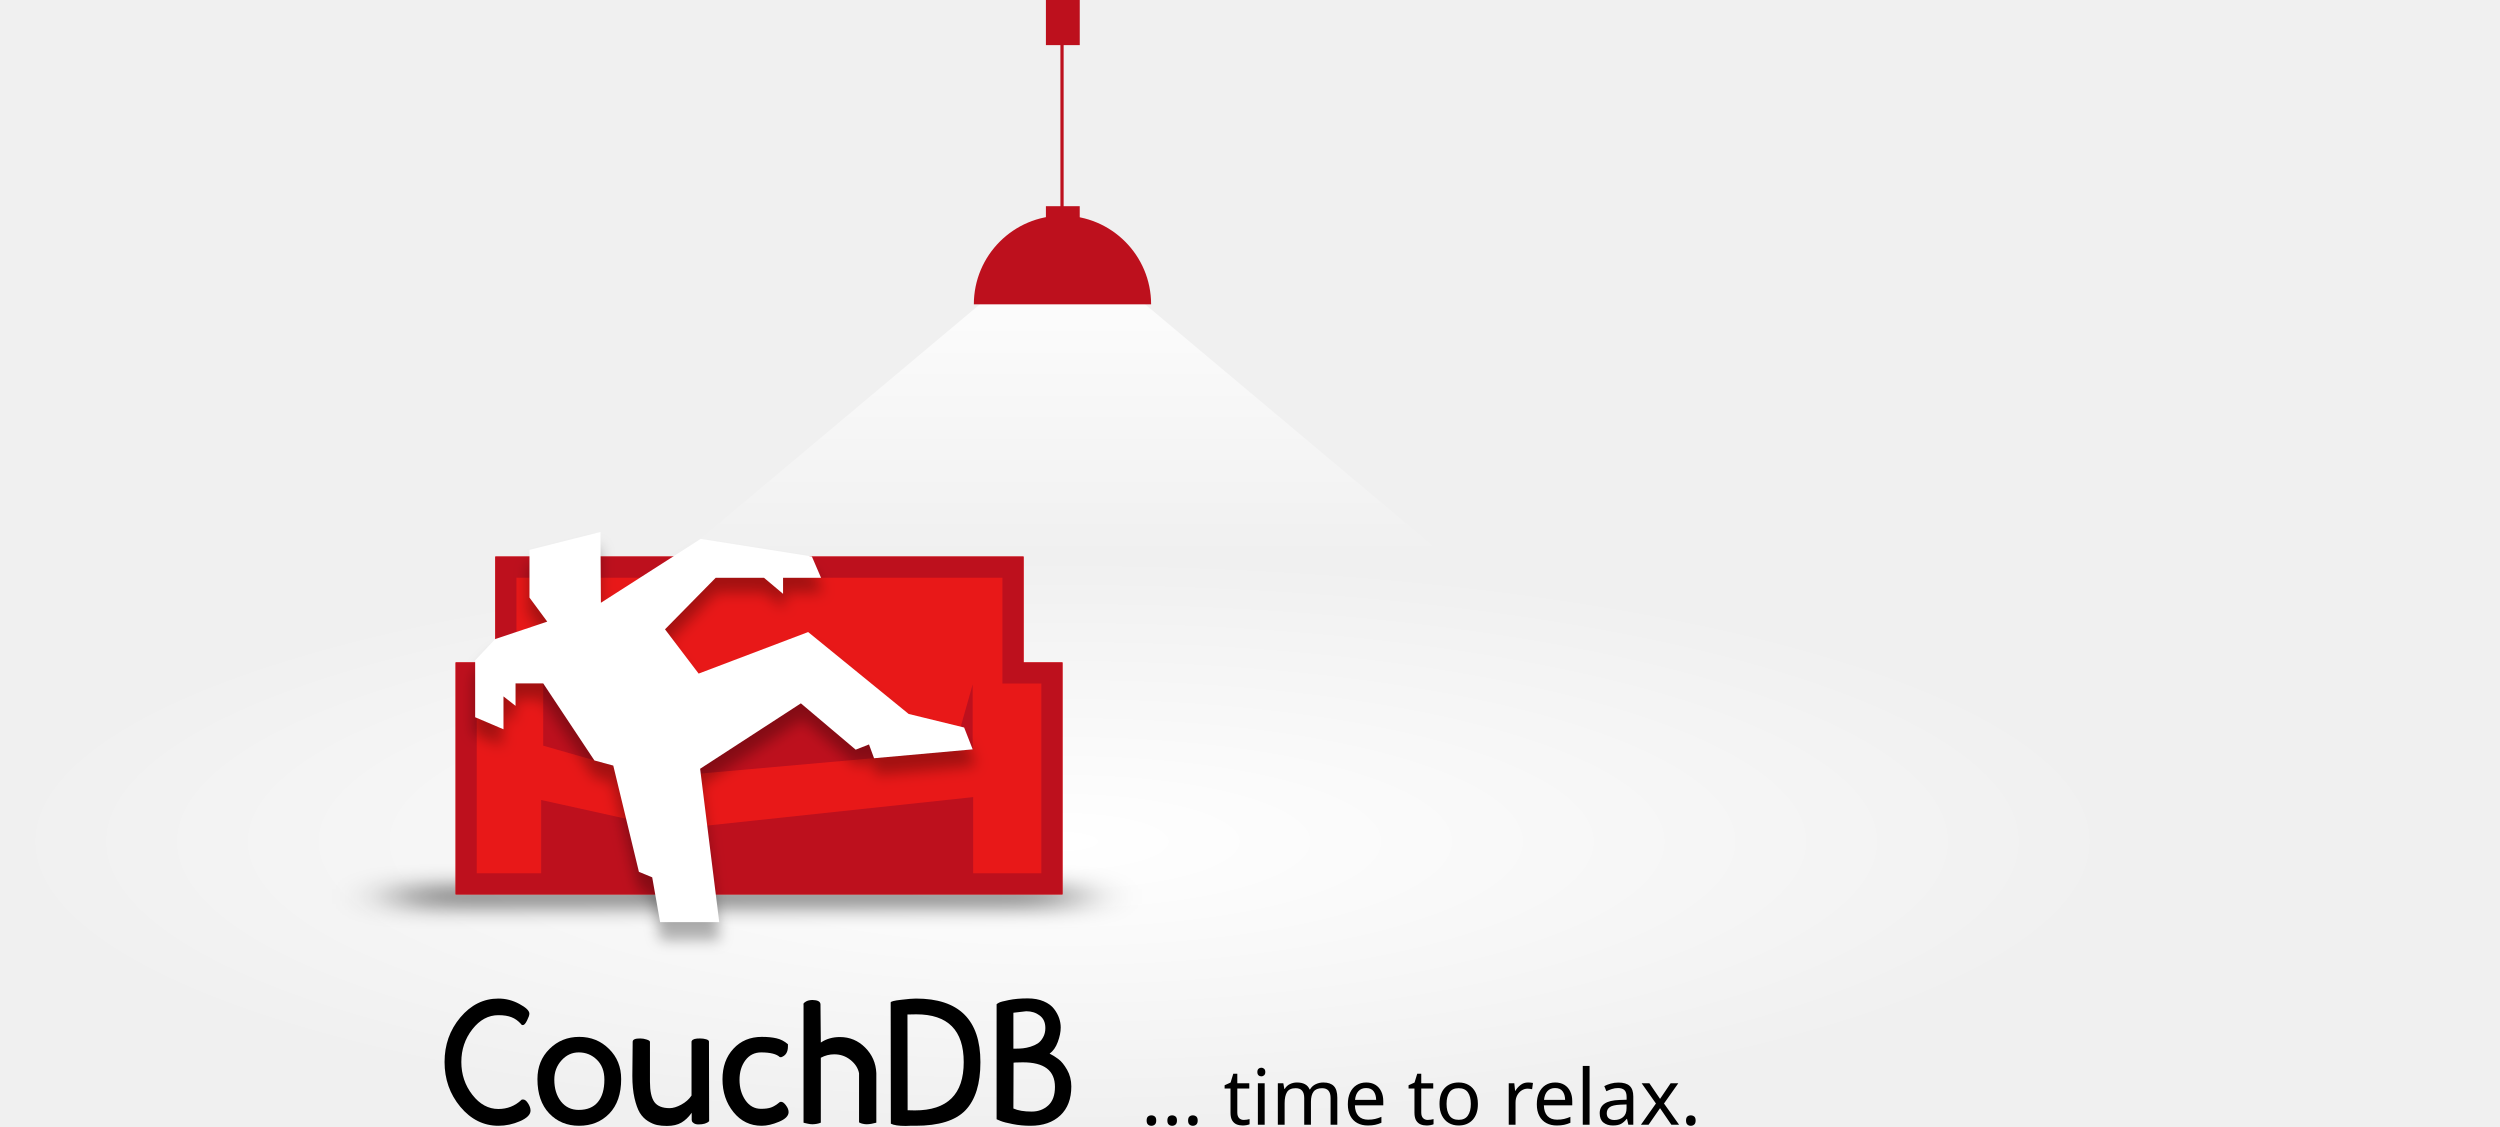
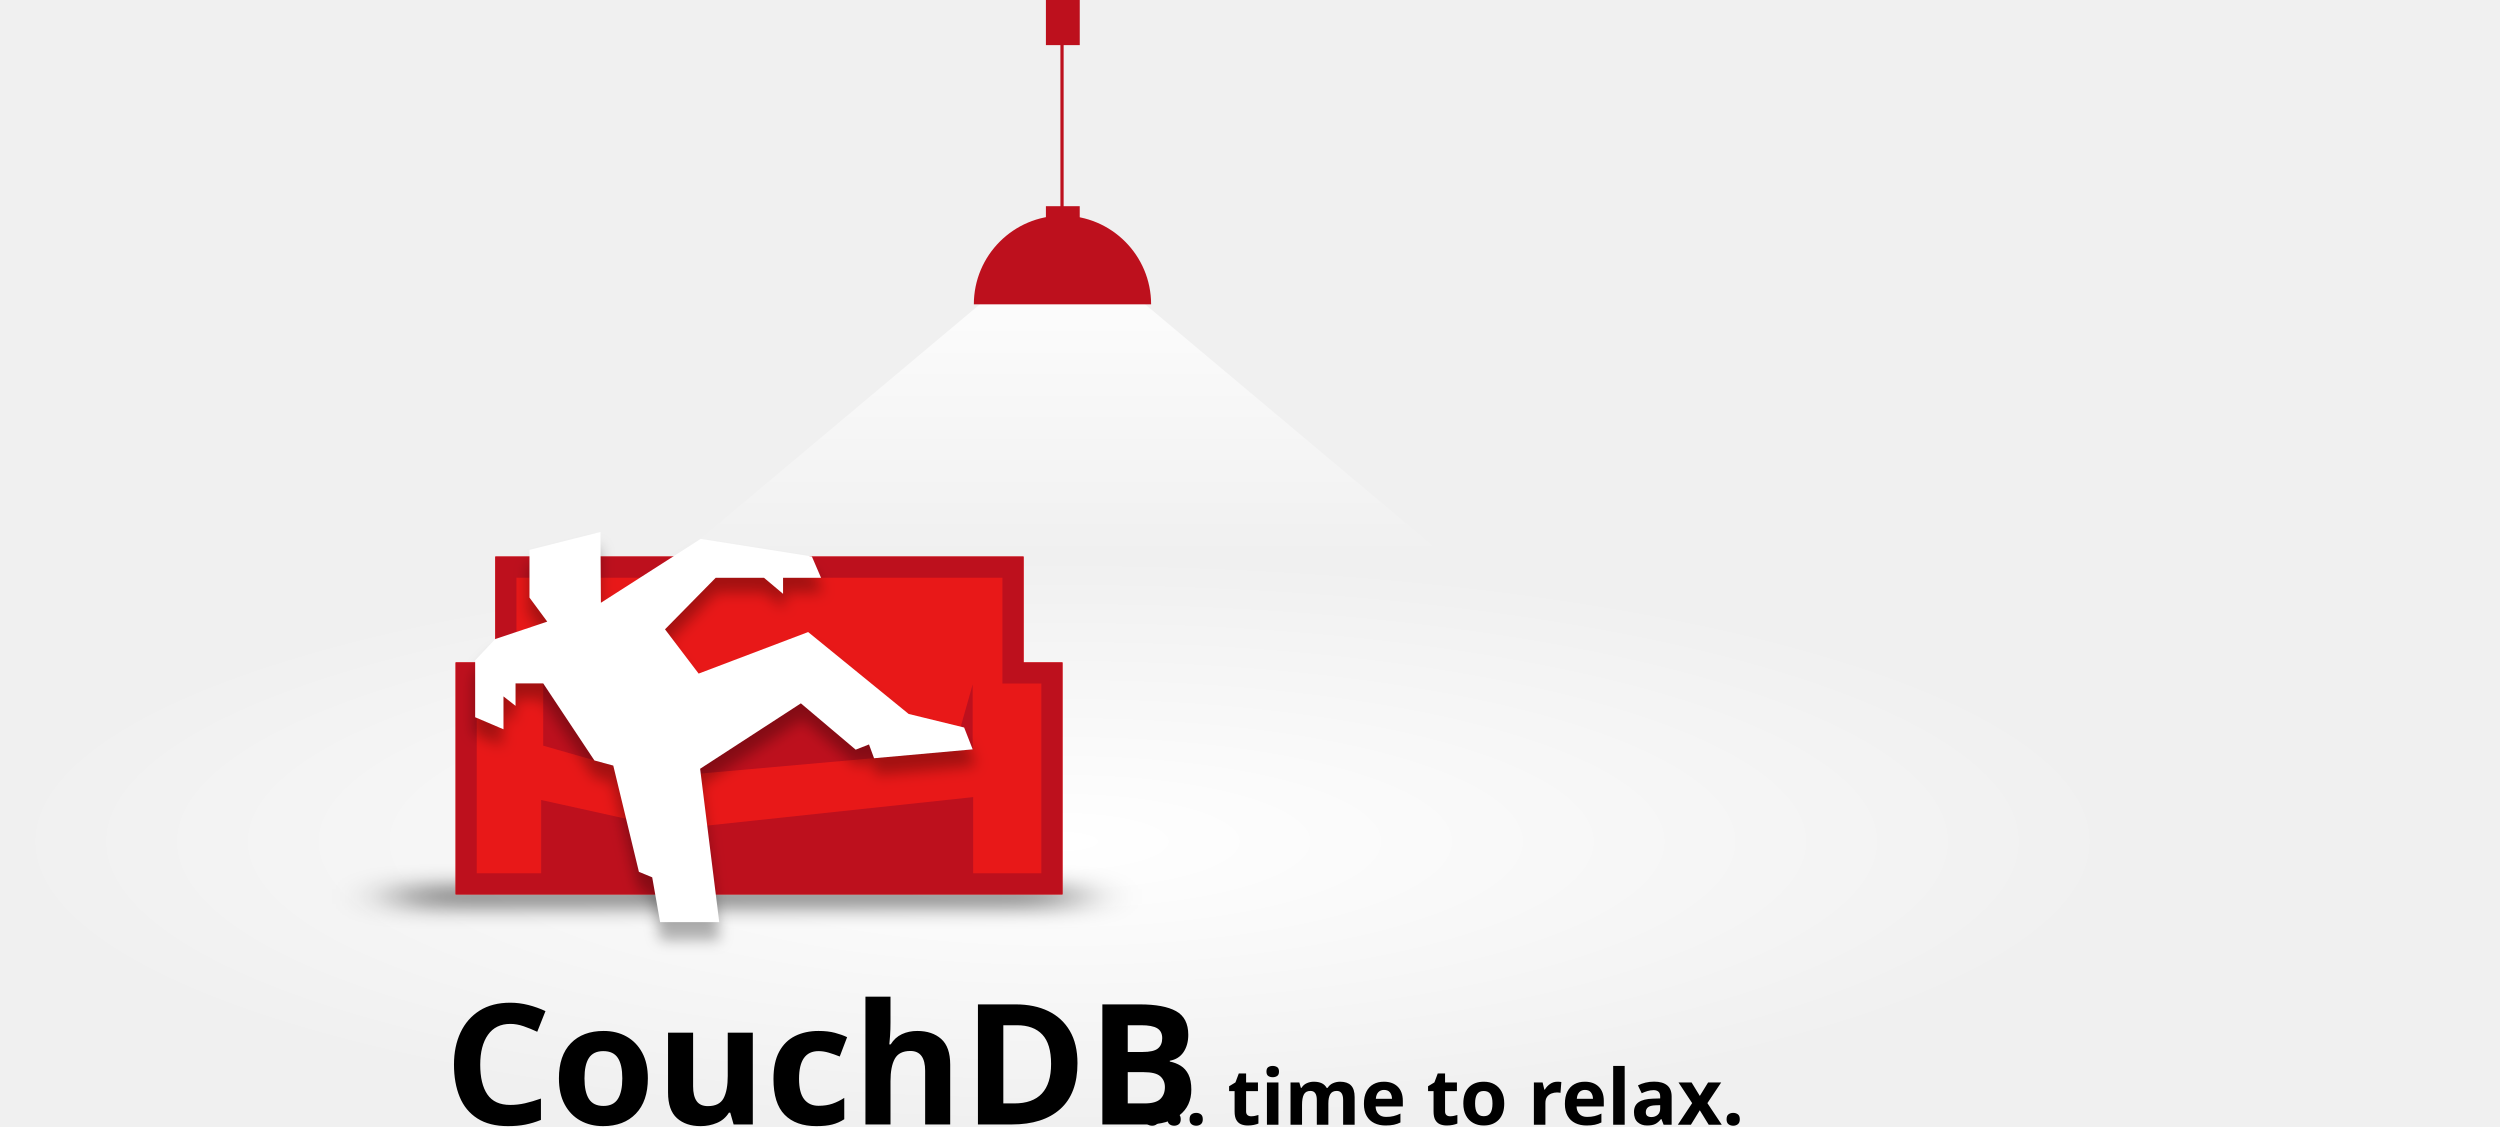
<svg xmlns="http://www.w3.org/2000/svg" xmlns:xlink="http://www.w3.org/1999/xlink" width="1551.282" height="699" id="svg7596" version="1.1">
  <defs id="defs7598">
    <linearGradient id="linearGradient8311">
      <stop style="stop-color:#ffffff;stop-opacity:1;" offset="0" id="stop8313" />
      <stop style="stop-color:#ffffff;stop-opacity:0;" offset="1" id="stop8315" />
    </linearGradient>
    <filter color-interpolation-filters="sRGB" id="filter3609" x="-0.108" width="1.215" y="-0.998" height="2.995">
      <feGaussianBlur stdDeviation="46.509" id="feGaussianBlur3611" />
    </filter>
    <filter color-interpolation-filters="sRGB" id="filter3708">
      <feGaussianBlur stdDeviation="9.952" id="feGaussianBlur3710" />
    </filter>
    <linearGradient xlink:href="#linearGradient4057" id="linearGradient4063" x1="-390.921" y1="-442.46" x2="-390.921" y2="33.719" gradientUnits="userSpaceOnUse" gradientTransform="matrix(0.98,0,0,1,-21.82625,-4.1713906e-7)" />
    <linearGradient id="linearGradient4057">
      <stop style="stop-color:#ffffff;stop-opacity:1;" offset="0" id="stop4059" />
      <stop style="stop-color:#ffffff;stop-opacity:0;" offset="1" id="stop4061" />
    </linearGradient>
    <radialGradient xlink:href="#linearGradient3712" id="radialGradient3718" cx="1809.713" cy="-1821.648" fx="1809.713" fy="-1821.648" r="1974.122" gradientTransform="matrix(-1.218681,0.00167064,0.1362435,-0.6779753,2050.127,-345.7469)" gradientUnits="userSpaceOnUse" />
    <linearGradient id="linearGradient3712">
      <stop style="stop-color:#ffffff;stop-opacity:1;" offset="0" id="stop3714" />
      <stop style="stop-color:#ace8e8;stop-opacity:1;" offset="1" id="stop3716" />
    </linearGradient>
    <radialGradient xlink:href="#linearGradient8311" id="radialGradient8317" cx="377" cy="964.532" fx="377" fy="964.532" r="659.282" gradientTransform="matrix(1,0,0,0.2682161,0,705.8291)" gradientUnits="userSpaceOnUse" />
  </defs>
  <g id="layer1" transform="translate(282.2817,-442.3622)">
-     <rect style="fill:#ace8e8;fill-opacity:1;stroke:none" id="rect3617" width="987" height="610" x="-3.9999999e-05" y="-254.643" />
+     <rect style="fill:#c0eeee;fill-opacity:1;stroke:none" id="rect3617" width="987" height="610" x="-3.9999999e-05" y="-254.643" />
    <rect style="color:#000000;fill:url(#radialGradient8317);fill-opacity:1;fill-rule:nonzero;stroke:none;stroke-width:2;marker:none;visibility:visible;display:inline;overflow:visible;enable-background:accumulate" id="rect8309" width="1318.563" height="353.66" x="-282.282" y="787.702" />
-     <g id="g3649" transform="matrix(0.4422191,0,0,0.4422191,-23.55147,1539.787)">
-       <path d="m 148.587,-1043.229 c -1.249,2e-4 -2.186,-0.586 -2.811,-1.757 l 0.234,0.234 c -3.982,-4.451 -8.394,-7.613 -13.235,-9.487 -4.763,-1.952 -10.932,-2.928 -18.506,-2.928 -14.055,2e-4 -26.236,6.598 -36.543,19.794 -10.307,13.196 -15.46,28.5 -15.46,45.913 -3.4e-5,17.413 5.153,32.756 15.46,46.03 10.307,13.274 22.488,19.911 36.543,19.911 12.493,1e-5 23.23,-4.216 32.209,-12.649 l -0.234,0 c 0.468,-0.468 1.327,-0.703 2.577,-0.703 2.42,3e-5 4.763,1.796 7.027,5.388 2.342,3.592 3.514,6.988 3.514,10.19 -1.4e-4,5.622 -4.919,10.58 -14.758,14.875 -9.839,4.295 -19.95,6.442 -30.335,6.442 -20.77,-10e-6 -38.573,-8.862 -53.409,-26.587 -14.758,-17.803 -22.137,-38.768 -22.136,-62.896 -1.1e-5,-24.127 7.379,-44.976 22.136,-62.544 14.836,-17.647 32.639,-26.47 53.409,-26.47 10.385,2e-4 20.223,2.538 29.515,7.613 9.292,4.997 13.938,9.526 13.938,13.586 -1.3e-4,2.108 -1.093,5.31 -3.279,9.604 -2.108,4.295 -4.06,6.442 -5.856,6.442" style="font-size:239.871px;font-style:normal;font-variant:normal;font-weight:normal;font-stretch:normal;fill:#000000;fill-opacity:1;stroke:none;font-family:Candela;-inkscape-font-specification:Candela" id="path3620" />
-       <path d="m 192.716,-966.747 c -3e-5,12.493 3.123,22.722 9.37,30.687 6.247,7.886 14.562,11.83 24.947,11.83 11.712,2e-5 20.614,-3.631 26.704,-10.893 6.168,-7.34 9.253,-17.881 9.253,-31.624 -1e-4,-11.712 -3.514,-21.004 -10.541,-27.876 -7.028,-6.871 -15.5,-10.307 -25.416,-10.307 -9.448,10e-5 -17.53,3.748 -24.245,11.244 -6.715,7.418 -10.073,16.397 -10.073,26.939 m -23.659,-0.703 c 0,-17.1 5.661,-31.233 16.983,-42.399 11.322,-11.244 25.221,-16.866 41.696,-16.866 16.475,10e-5 30.374,5.622 41.696,16.866 11.4,11.166 17.1,25.299 17.1,42.399 -1.2e-4,20.77 -5.544,36.894 -16.632,48.372 -11.088,11.4 -25.221,17.1 -42.399,17.1 -16.944,-10e-6 -30.921,-5.778 -41.931,-17.334 -11.01,-11.634 -16.515,-27.68 -16.515,-48.138" style="font-size:239.871px;font-style:normal;font-variant:normal;font-weight:normal;font-stretch:normal;fill:#000000;fill-opacity:1;stroke:none;font-family:Candela;-inkscape-font-specification:Candela" id="path3622" />
-       <path d="m 385.26,-1020.273 0.468,-0.937 c 1.249,-2.264 5.075,-3.357 11.478,-3.28 3.201,10e-5 6.09,0.391 8.667,1.171 2.577,0.781 3.865,1.874 3.865,3.279 l 0.234,111.62 c -3.045,3.045 -8.004,4.568 -14.875,4.568 -2.733,-10e-6 -4.919,-0.547 -6.559,-1.64 -1.562,-1.015 -2.46,-2.03 -2.694,-3.045 l -0.351,-1.64 0,-10.073 c -4.295,6.09 -9.097,10.697 -14.406,13.821 -5.31,3.123 -12.103,4.685 -20.38,4.685 -5.154,0 -9.76,-0.429 -13.821,-1.288 -4.06,-0.859 -8.394,-2.733 -13.001,-5.622 -4.529,-2.889 -8.277,-6.754 -11.244,-11.595 -2.889,-4.919 -5.349,-11.751 -7.379,-20.497 -2.03,-8.823 -3.045,-19.247 -3.045,-31.272 l 0.469,-47.787 c -2e-5,-3.201 3.553,-4.763 10.658,-4.685 3.045,10e-5 6.051,0.508 9.019,1.523 3.045,1.015 4.568,2.069 4.568,3.162 l 0,55.985 c -3e-5,13.274 2.069,22.8 6.208,28.578 4.216,5.7 11.361,8.55 21.434,8.55 4.763,2e-5 10.19,-1.64 16.28,-4.919 6.09,-3.279 10.892,-7.535 14.406,-12.767 l 0,-75.897" style="font-size:239.871px;font-style:normal;font-variant:normal;font-weight:normal;font-stretch:normal;fill:#000000;fill-opacity:1;stroke:none;font-family:Candela;-inkscape-font-specification:Candela" id="path3624" />
-       <path d="m 510.934,-998.136 -1.874,-0.234 c -4.451,-4.294 -13.118,-6.481 -26.002,-6.559 -9.292,10e-5 -16.71,3.709 -22.254,11.127 -5.466,7.34 -8.199,16.437 -8.199,27.29 -3e-5,11.166 2.772,20.77 8.316,28.813 5.544,7.964 12.845,11.947 21.902,11.947 5.778,2e-5 10.463,-0.625 14.055,-1.874 3.592,-1.249 7.73,-3.826 12.415,-7.73 l 1.64,-0.234 c 2.108,3e-5 4.373,1.64 6.793,4.919 2.499,3.28 3.748,6.442 3.748,9.487 -1.1e-4,5.31 -4.49,9.838 -13.469,13.586 -8.902,3.748 -17.022,5.622 -24.362,5.622 -16.007,-10e-6 -29.164,-6.364 -39.471,-19.091 -10.307,-12.727 -15.46,-28.11 -15.46,-46.147 -10e-6,-17.569 5.114,-31.858 15.343,-42.868 10.229,-11.088 23.503,-16.631 39.822,-16.632 7.964,10e-5 14.797,0.664 20.497,1.991 5.778,1.249 11.166,4.021 16.163,8.316 l 0,3.162 c -10e-5,7.965 -3.201,13.001 -9.604,15.109" style="font-size:239.871px;font-style:normal;font-variant:normal;font-weight:normal;font-stretch:normal;fill:#000000;fill-opacity:1;stroke:none;font-family:Candela;-inkscape-font-specification:Candela" id="path3626" />
-       <path d="m 566.685,-997.433 0,91.123 c -3.514,1.405 -7.457,2.147 -11.83,2.225 -1.952,0 -3.943,-0.234 -5.973,-0.703 -2.03,-0.39 -3.631,-0.742 -4.802,-1.054 l -1.64,-0.468 0,-165.262 c -0.156,-0.468 -0.156,-1.054 0,-1.757 0.156,-0.703 1.249,-1.679 3.279,-2.928 2.108,-1.327 5.153,-2.069 9.136,-2.225 7.496,0.156 11.283,2.225 11.361,6.208 l 0.469,53.526 c 7.652,-5.153 16.593,-7.73 26.821,-7.73 13.743,10e-5 25.533,4.919 35.372,14.758 9.838,9.838 15.07,21.785 15.695,35.84 l 0,69.572 c -4.919,1.405 -9.37,2.147 -13.352,2.225 -1.952,0 -3.865,-0.234 -5.739,-0.703 -1.796,-0.39 -3.084,-0.82 -3.865,-1.288 l -1.288,-0.703 0,-68.869 c -1.406,-7.184 -5.388,-13.391 -11.947,-18.623 -6.559,-5.31 -14.172,-7.964 -22.839,-7.964 -6.637,10e-5 -12.923,1.601 -18.857,4.802" style="font-size:239.871px;font-style:normal;font-variant:normal;font-weight:normal;font-stretch:normal;fill:#000000;fill-opacity:1;stroke:none;font-family:Candela;-inkscape-font-specification:Candela" id="path3628" />
-       <path d="m 664.952,-904.905 -0.234,-170.065 c -10e-6,-1.405 4.802,-2.655 14.406,-3.748 9.604,-1.171 16.632,-1.757 21.082,-1.757 60.28,2e-4 90.42,29.75 90.42,89.249 -1.4e-4,30.218 -6.95,52.667 -20.848,67.346 -13.899,14.601 -37.324,21.902 -70.275,21.902 l -7.73,0 c -0.625,-10e-6 -1.601,0.039 -2.928,0.117 -1.249,0.078 -2.264,0.117 -3.045,0.117 -9.917,0 -16.866,-1.054 -20.848,-3.162 m 23.308,-153.199 0.234,134.342 c 2.421,0.156 5.778,0.234 10.073,0.234 45.756,2e-5 68.635,-22.566 68.635,-67.698 -1.2e-4,-44.741 -22.176,-67.112 -66.527,-67.112 -6.871,10e-5 -11.01,0.078 -12.415,0.234" style="font-size:239.871px;font-style:normal;font-variant:normal;font-weight:normal;font-stretch:normal;fill:#000000;fill-opacity:1;stroke:none;font-family:Candela;-inkscape-font-specification:Candela" id="path3630" />
-       <path d="m 903.3,-1039.949 c -10e-5,6.247 -1.367,13.04 -4.099,20.38 -2.655,7.262 -6.481,12.728 -11.478,16.397 4.294,2.108 8.433,4.685 12.415,7.73 4.06,2.967 8.081,7.926 12.064,14.875 3.982,6.949 5.973,14.758 5.973,23.425 -1.2e-4,17.413 -5.154,30.96 -15.46,40.642 -10.307,9.682 -24.245,14.523 -41.813,14.523 -8.667,-10e-6 -16.944,-0.781 -24.83,-2.342 -7.886,-1.484 -13.625,-2.967 -17.217,-4.451 l -5.505,-2.342 0,-161.397 c 0.625,-0.625 1.757,-1.366 3.397,-2.225 1.64,-0.937 6.208,-2.147 13.704,-3.631 7.496,-1.562 16.358,-2.342 26.587,-2.342 8.511,2e-4 15.968,1.367 22.371,4.099 6.403,2.733 11.244,6.286 14.523,10.658 3.279,4.295 5.661,8.628 7.145,13.001 1.483,4.373 2.225,8.706 2.225,13.001 m -66.175,49.426 -0.234,64.301 c 6.403,2.889 14.953,4.334 25.65,4.334 9.136,2e-5 16.866,-2.85 23.191,-8.55 6.325,-5.778 9.487,-14.445 9.487,-26.002 -9e-5,-23.034 -15.031,-34.552 -45.093,-34.552 -4.763,8e-5 -8.121,0.078 -10.073,0.234 -0.469,8e-5 -0.976,0.039 -1.523,0.117 -0.469,0.078 -0.781,0.117 -0.937,0.117 l -0.469,0 m 44.624,-48.607 c -8e-5,-7.808 -2.655,-13.664 -7.964,-17.569 -5.232,-3.982 -11.517,-5.973 -18.857,-5.973 l -18.037,2.108 0,50.364 4.334,0 c 3.045,10e-5 6.09,-0.156 9.136,-0.469 3.045,-0.312 6.559,-1.054 10.541,-2.225 3.982,-1.249 7.418,-2.811 10.307,-4.685 2.889,-1.952 5.349,-4.802 7.379,-8.55 2.108,-3.748 3.162,-8.082 3.162,-13.001" style="font-size:239.871px;font-style:normal;font-variant:normal;font-weight:normal;font-stretch:normal;fill:#000000;fill-opacity:1;stroke:none;font-family:Candela;-inkscape-font-specification:Candela" id="path3632" />
-     </g>
    <text xml:space="preserve" style="font-size:41.427px;font-style:normal;font-variant:normal;font-weight:normal;font-stretch:normal;fill:#000000;fill-opacity:1;stroke:none;font-family:Myriad Pro;-inkscape-font-specification:Myriad Pro" x="425.767" y="1140.261" id="text3658">
-       <tspan id="tspan3660" x="425.767" y="1140.261" style="font-size:48px;font-style:normal;font-variant:normal;font-weight:normal;font-stretch:normal;font-family:Candela;-inkscape-font-specification:Candela">... time to relax.</tspan>
+       <tspan id="tspan3660" x="425.767" y="1140.261" style="font-size:48px;font-style:normal;font-variant:normal;font-weight:900;font-stretch:normal;font-family:Myriad Pro;-inkscape-font-specification:Myriad Pro Heavy;text-anchor:start;text-align:start;writing-mode:lr;line-height:125%">... time to relax.</tspan>
    </text>
    <g transform="matrix(0.4190502,0,0,0.4190502,546.6856,773.5722)" id="g6756">
      <rect transform="matrix(0.9659375,0,0,0.2997812,-1282.636,380.7662)" y="466.077" x="-108.745" height="111.882" width="1036.219" id="rect2819" style="opacity:0.459;fill:#000000;fill-opacity:1;stroke:#ffffff;stroke-width:0;stroke-linecap:round;stroke-linejoin:round;stroke-miterlimit:4;stroke-opacity:1;stroke-dasharray:none;filter:url(#filter3609)" />
      <path id="path13-8" d="m -1244.778,33.722 0,156.732 -58.755,0 0,343.585 898.663,0 0,-343.585 -57.61,0 0,-156.732 -782.298,0 z" style="fill:#e81818;fill-opacity:1;stroke:none;stroke-width:0.991;stroke-opacity:1" />
      <path id="path13" d="m -1244.837,33.724 0,156.732 -58.755,0 0,343.585 898.663,0 0,-343.585 -57.61,0 0,-156.732 -782.298,0 z m 31.359,31.359 719.58,0 0,156.701 57.641,0 0,280.929 -100.918,0 0,-112.774 -444.131,47.518 -195.582,-43.246 0,108.502 -95.376,0 0,-280.929 58.786,0 0,-156.701 z m 419.551,139.675 -119.925,36.467 -260.002,-19.688 0,92.25 164.874,47.301 471.094,-41.853 0,-96.212 -24.585,86.844 -131.094,-36.602 -100.36,-68.506 z" style="fill:#bd101d;stroke:none" />
      <path id="polygon15-3" d="m -1089.542,18.548 -106.125,26.75 0,71.312 26.562,35.938 -77.75,26.063 -30,31.75 0,85.094 42.344,18.031 0,-49.156 18.031,14.125 0,-33.562 41.344,-0.031 76.531,115.219 28.219,7.688 38.312,158.781 19.875,8.25 11.812,66.938 88.406,0 -28.594,-229.219 150.625,-97.812 81.906,69.25 19.906,-7.812 7.562,20.594 147.438,-13.25 -12.781,-32.656 -82.969,-20.281 -150.219,-122.406 -163.688,62.094 -50.281,-66.188 75.781,-77.031 72.188,0 28.5,24 0,-24 56.781,0 -13.719,-31.844 -166.25,-26.312 -149.094,95.5 -0.656,-105.812 z" style="opacity:0.3;fill:#000000;fill-opacity:1;stroke:none;filter:url(#filter3708)" />
      <path id="polygon15" d="m -1089.064,-2.649 -105.128,26.499 0,70.642 26.313,35.6 -77.019,25.818 -29.718,31.452 0,84.294 41.946,17.862 0,-48.694 17.862,13.992 0,-33.247 40.955,-0.031 75.812,114.136 27.954,7.615 37.953,157.289 19.688,8.172 11.701,66.309 87.576,0 -28.325,-227.065 149.21,-96.893 81.137,68.599 19.719,-7.739 7.491,20.4 146.052,-13.125 -12.661,-32.349 -82.189,-20.091 -148.807,-121.256 -162.149,61.51 -49.809,-65.566 75.069,-76.307 71.509,0 28.232,23.774 0,-23.774 56.248,0 -13.59,-31.545 -164.688,-26.065 -147.693,94.603 -0.65,-104.818 z" style="fill:#ffffff;stroke:none" />
      <path id="path4055" d="m -404.929,-442.46 -567.489,476.179 1134.977,0 -567.489,-476.179 z" style="fill:url(#linearGradient4063);fill-opacity:1;stroke:none" />
      <path style="color:#000000;fill:#bd101d;fill-opacity:1;fill-rule:nonzero;stroke:none;stroke-width:2;marker:none;visibility:visible;display:inline;overflow:visible;enable-background:accumulate" d="m -404.929,-471.097 c -72.487,0 -131.249,58.846 -131.249,131.398 l 262.498,0 c 0,-72.553 -58.762,-131.398 -131.249,-131.398 z" id="path8269" />
      <rect style="color:#000000;fill:#bd101d;fill-opacity:1;fill-rule:nonzero;stroke:none;stroke-width:2;marker:none;visibility:visible;display:inline;overflow:visible;enable-background:accumulate" id="rect8285" width="50.076" height="35.556" x="-429.465" y="-485.059" />
      <rect style="color:#000000;fill:#bd101d;fill-opacity:1;fill-rule:nonzero;stroke:none;stroke-width:2;marker:none;visibility:visible;display:inline;overflow:visible;enable-background:accumulate" id="rect8285-5" width="50.113" height="66.818" x="-429.465" y="-790.383" />
      <rect style="color:#000000;fill:#bd101d;fill-opacity:1;fill-rule:nonzero;stroke:none;stroke-width:2;marker:none;visibility:visible;display:inline;overflow:visible;enable-background:accumulate" id="rect8341" width="2" height="119" x="658" y="27" transform="matrix(2.386349,0,0,2.386349,-1978.206,-790.3828)" />
    </g>
    <rect style="color:#000000;fill:#bd101d;fill-opacity:1;fill-rule:nonzero;stroke:none;stroke-width:2;marker:none;visibility:visible;display:inline;overflow:visible;enable-background:accumulate" id="rect7667" width="987" height="21" x="-1.7111815e-05" y="357.509" />
+     <text xml:space="preserve" style="font-size:104.336px;font-style:normal;font-variant:normal;font-weight:normal;font-stretch:normal;line-height:125%;fill:#000000;fill-opacity:1;stroke:none;font-family:Candela;-inkscape-font-specification:Candela" x="-6.624" y="1140.097" id="text2870">
+       <tspan id="tspan2872" x="-6.624" y="1140.097" style="font-size:104.336px;font-style:normal;font-variant:normal;font-weight:bold;font-stretch:semi-condensed;text-align:start;line-height:125%;writing-mode:lr-tb;text-anchor:start;font-family:Myriad Pro;-inkscape-font-specification:Myriad Pro Semi-Bold Semi-Condensed">CouchDB</tspan>
+     </text>
+     <flowRoot xml:space="preserve" id="flowRoot2878" style="font-size:72px;font-style:normal;font-variant:normal;font-weight:normal;font-stretch:normal;fill:#000000;fill-opacity:1;stroke:none;font-family:Candela;-inkscape-font-specification:Candela" transform="translate(-282.2817,536.3622)">
+       <flowRegion id="flowRegion2880">
+         <rect id="rect2882" width="557.143" height="210" x="711.429" y="344.714" />
+       </flowRegion>
+       <flowPara id="flowPara2884" style="font-size:36px;font-style:normal;font-variant:normal;font-weight:normal;font-stretch:normal;font-family:Myriad Pro;-inkscape-font-specification:Myriad Pro">Goodbye, schemas and SQL.  Hello, JSON and MapReduce.  CouchDB is a database built for the web.</flowPara>
+     </flowRoot>
  </g>
</svg>
